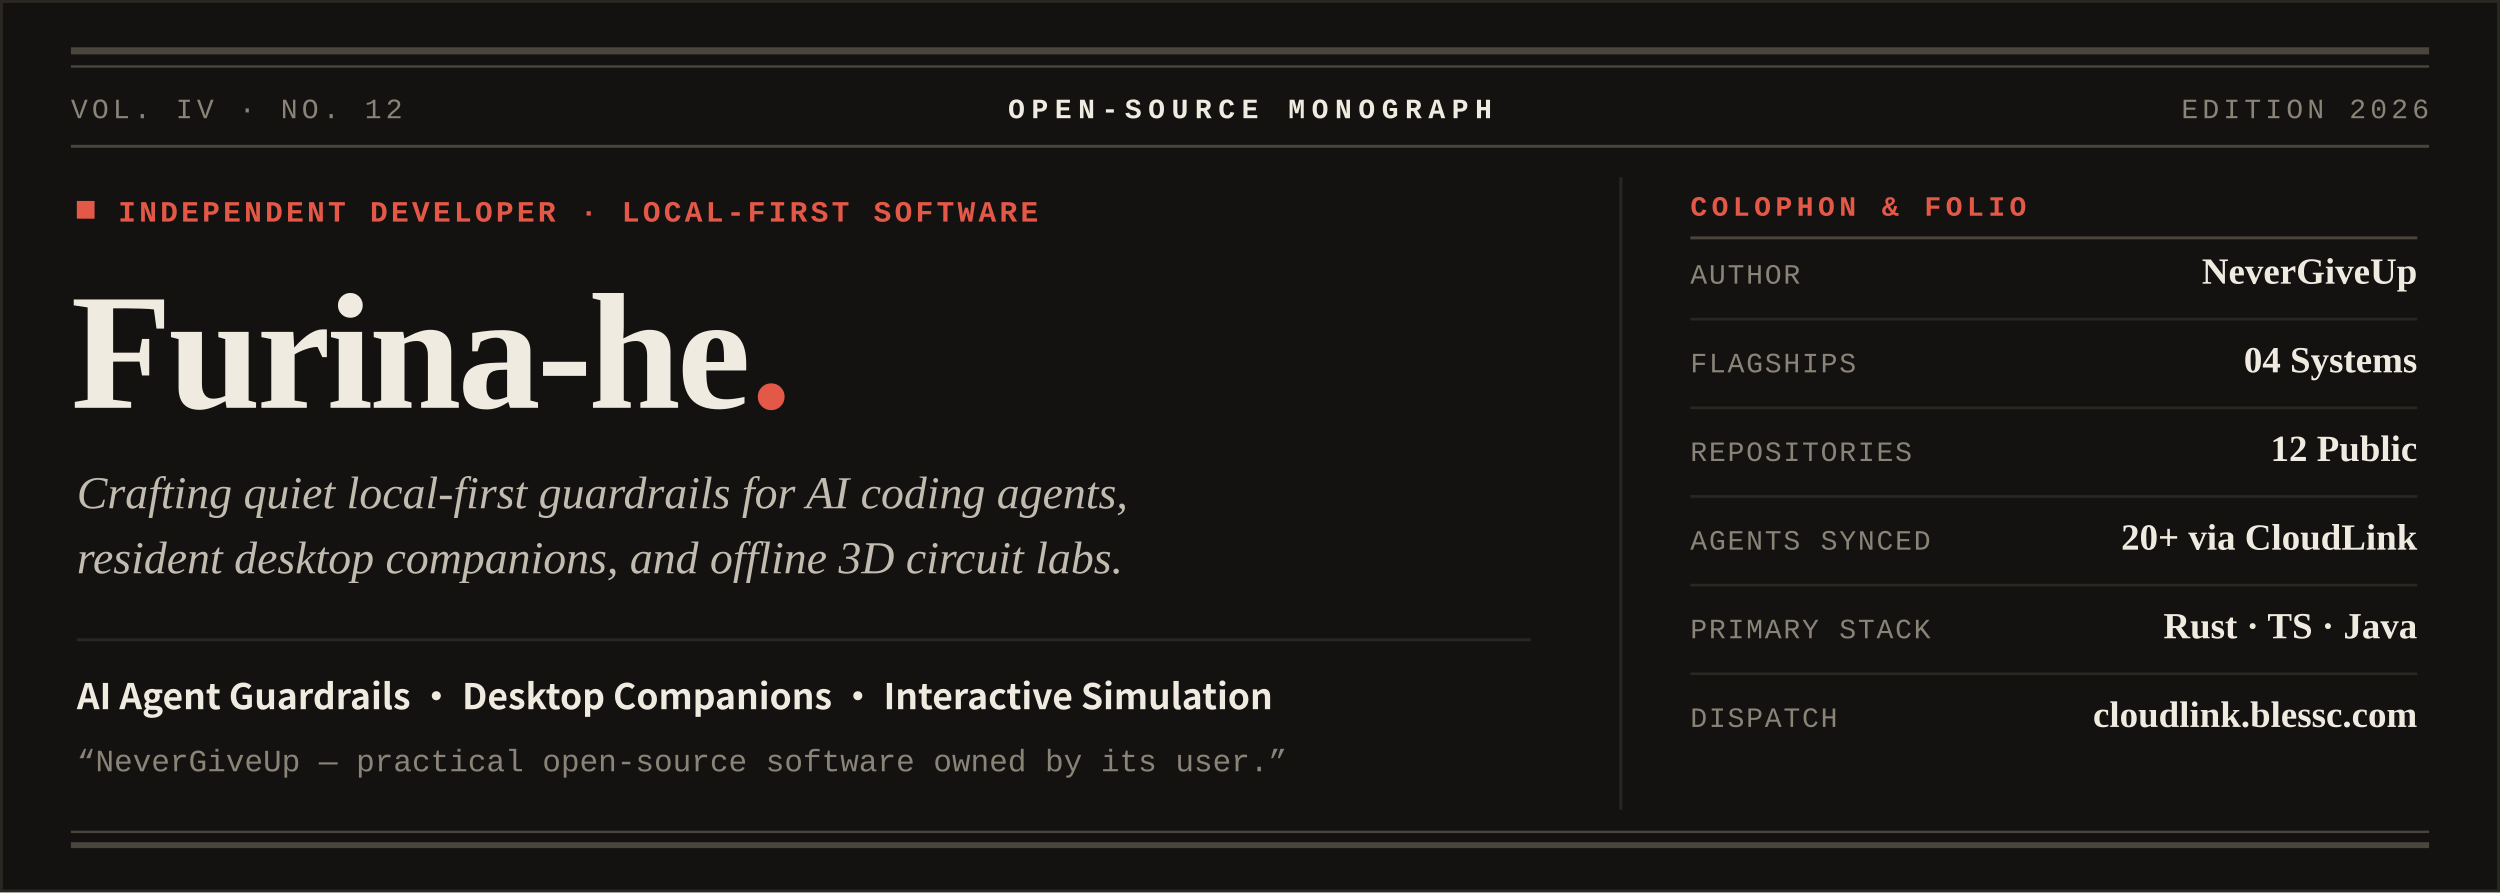
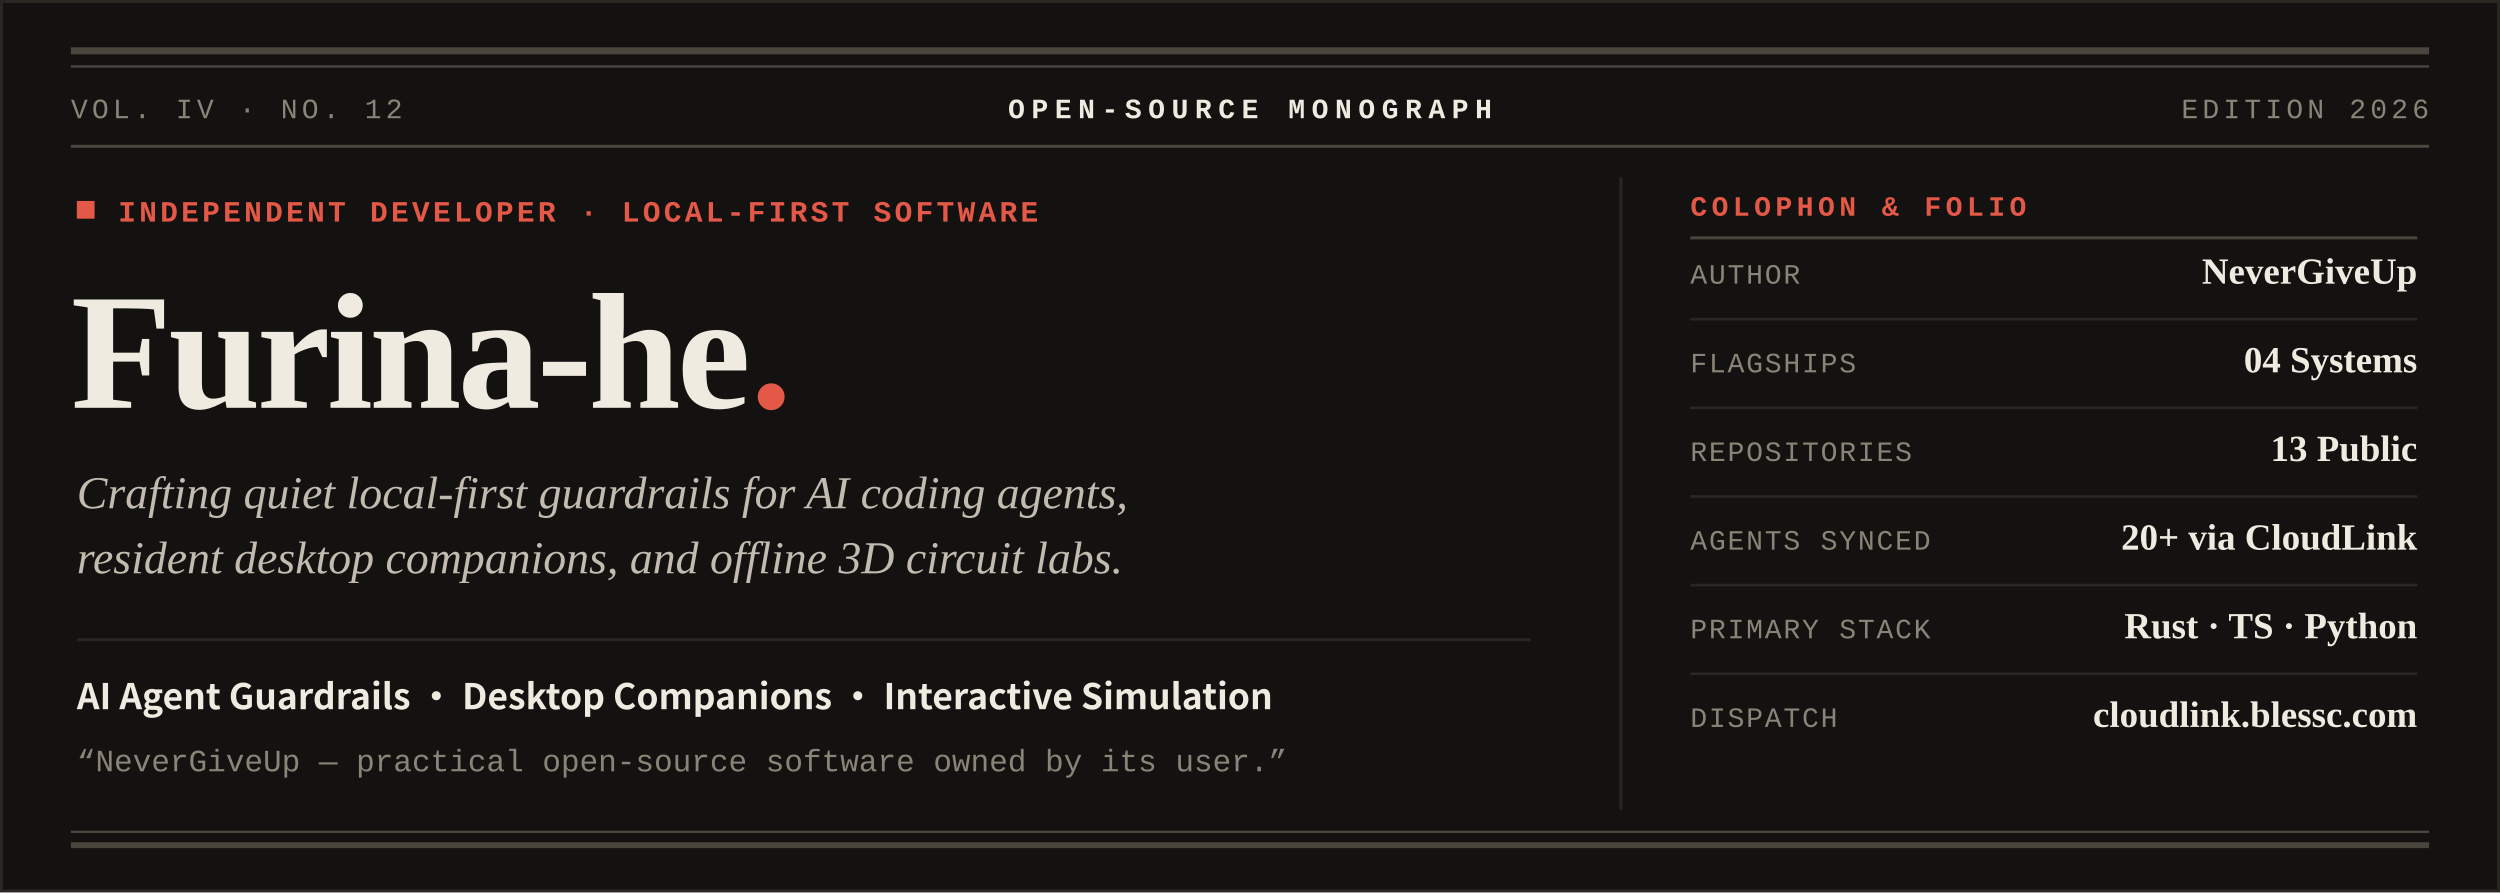
<svg xmlns="http://www.w3.org/2000/svg" width="846" height="302" viewBox="0 0 846 302" role="img" aria-label="Furina-he — Editorial Broadsheet Zine GitHub Profile">
  <rect x="0.5" y="0.5" width="845" height="301" fill="#131210" stroke="#2A2722" stroke-width="1" />
  <rect x="24" y="16" width="798" height="2.4" fill="#4A453D" />
  <line x1="24" y1="22.5" x2="822" y2="22.5" stroke="#4A453D" stroke-width="0.8" />
  <text x="24" y="40" font-family="&quot;JetBrains Mono&quot;, &quot;SFMono-Regular&quot;, Consolas, &quot;Liberation Mono&quot;, Menlo, monospace" font-size="9.5" letter-spacing="1.4" fill="#8A8377">VOL. IV  ·  NO. 12</text>
  <text x="423" y="40" text-anchor="middle" font-family="&quot;JetBrains Mono&quot;, &quot;SFMono-Regular&quot;, Consolas, &quot;Liberation Mono&quot;, Menlo, monospace" font-size="9.5" font-weight="700" letter-spacing="2.2" fill="#F0EBE1">OPEN-SOURCE MONOGRAPH</text>
  <text x="822" y="40" text-anchor="end" font-family="&quot;JetBrains Mono&quot;, &quot;SFMono-Regular&quot;, Consolas, &quot;Liberation Mono&quot;, Menlo, monospace" font-size="9.5" letter-spacing="1.4" fill="#8A8377">EDITION 2026</text>
  <line x1="24" y1="49.5" x2="822" y2="49.5" stroke="#4A453D" stroke-width="1" />
  <line x1="548.5" y1="60" x2="548.5" y2="274" stroke="#2A2722" stroke-width="1" />
  <rect x="26" y="68" width="6" height="6" fill="#E45847" />
  <text x="40" y="75" font-family="&quot;JetBrains Mono&quot;, &quot;SFMono-Regular&quot;, Consolas, &quot;Liberation Mono&quot;, Menlo, monospace" font-size="10" font-weight="600" letter-spacing="1.1" fill="#E45847">INDEPENDENT DEVELOPER  ·  LOCAL-FIRST SOFTWARE</text>
  <text x="24" y="138" font-family="Georgia, &quot;Times New Roman&quot;, &quot;Noto Serif CJK SC&quot;, serif" font-size="56" font-weight="700" letter-spacing="-1.2" fill="#F0EBE1">Furina-he<tspan fill="#E45847">.</tspan>
  </text>
  <text x="26" y="172" font-family="Georgia, &quot;Times New Roman&quot;, &quot;Noto Serif CJK SC&quot;, serif" font-size="15.5" font-style="italic" fill="#C2BBB0">Crafting quiet local-first guardrails for AI coding agents,</text>
  <text x="26" y="194" font-family="Georgia, &quot;Times New Roman&quot;, &quot;Noto Serif CJK SC&quot;, serif" font-size="15.5" font-style="italic" fill="#C2BBB0">resident desktop companions, and offline 3D circuit labs.</text>
  <line x1="26" y1="216.5" x2="518" y2="216.5" stroke="#2A2722" stroke-width="1" />
  <text x="26" y="240" font-family="&quot;Inter Tight&quot;, -apple-system, BlinkMacSystemFont, &quot;Segoe UI&quot;, &quot;Noto Sans CJK SC&quot;, Arial, sans-serif" font-size="12" font-weight="600" fill="#F0EBE1">AI Agent Guardrails  ·  Desktop Companions  ·  Interactive Simulation</text>
  <text x="26" y="261" font-family="&quot;JetBrains Mono&quot;, &quot;SFMono-Regular&quot;, Consolas, &quot;Liberation Mono&quot;, Menlo, monospace" font-size="10.5" fill="#8A8377">“NeverGiveUp — practical open-source software owned by its user.”</text>
  <text x="572" y="73" font-family="&quot;JetBrains Mono&quot;, &quot;SFMono-Regular&quot;, Consolas, &quot;Liberation Mono&quot;, Menlo, monospace" font-size="9.5" font-weight="700" letter-spacing="1.5" fill="#E45847">COLOPHON &amp; FOLIO</text>
  <line x1="572" y1="80.5" x2="818" y2="80.5" stroke="#4A453D" stroke-width="1" />
  <text x="572" y="96" font-family="&quot;JetBrains Mono&quot;, &quot;SFMono-Regular&quot;, Consolas, &quot;Liberation Mono&quot;, Menlo, monospace" font-size="9.5" letter-spacing="0.6" fill="#8A8377">AUTHOR</text>
  <text x="818" y="96" text-anchor="end" font-family="Georgia, &quot;Times New Roman&quot;, &quot;Noto Serif CJK SC&quot;, serif" font-size="12.5" font-weight="700" fill="#F0EBE1">NeverGiveUp</text>
  <line x1="572" y1="108" x2="818" y2="108" stroke="#2A2722" stroke-width="0.9" />
  <text x="572" y="126" font-family="&quot;JetBrains Mono&quot;, &quot;SFMono-Regular&quot;, Consolas, &quot;Liberation Mono&quot;, Menlo, monospace" font-size="9.5" letter-spacing="0.6" fill="#8A8377">FLAGSHIPS</text>
  <text x="818" y="126" text-anchor="end" font-family="Georgia, &quot;Times New Roman&quot;, &quot;Noto Serif CJK SC&quot;, serif" font-size="12.5" font-weight="700" fill="#F0EBE1">04 Systems</text>
  <line x1="572" y1="138" x2="818" y2="138" stroke="#2A2722" stroke-width="0.9" />
  <text x="572" y="156" font-family="&quot;JetBrains Mono&quot;, &quot;SFMono-Regular&quot;, Consolas, &quot;Liberation Mono&quot;, Menlo, monospace" font-size="9.5" letter-spacing="0.6" fill="#8A8377">REPOSITORIES</text>
-   <text x="818" y="156" text-anchor="end" font-family="Georgia, &quot;Times New Roman&quot;, &quot;Noto Serif CJK SC&quot;, serif" font-size="12.5" font-weight="700" fill="#F0EBE1">12 Public</text>
+   <text x="818" y="156" text-anchor="end" font-family="Georgia, &quot;Times New Roman&quot;, &quot;Noto Serif CJK SC&quot;, serif" font-size="12.5" font-weight="700" fill="#F0EBE1">13 Public</text>
  <line x1="572" y1="168" x2="818" y2="168" stroke="#2A2722" stroke-width="0.9" />
  <text x="572" y="186" font-family="&quot;JetBrains Mono&quot;, &quot;SFMono-Regular&quot;, Consolas, &quot;Liberation Mono&quot;, Menlo, monospace" font-size="9.5" letter-spacing="0.6" fill="#8A8377">AGENTS SYNCED</text>
  <text x="818" y="186" text-anchor="end" font-family="Georgia, &quot;Times New Roman&quot;, &quot;Noto Serif CJK SC&quot;, serif" font-size="12.5" font-weight="700" fill="#F0EBE1">20+ via CloudLink</text>
  <line x1="572" y1="198" x2="818" y2="198" stroke="#2A2722" stroke-width="0.9" />
  <text x="572" y="216" font-family="&quot;JetBrains Mono&quot;, &quot;SFMono-Regular&quot;, Consolas, &quot;Liberation Mono&quot;, Menlo, monospace" font-size="9.5" letter-spacing="0.6" fill="#8A8377">PRIMARY STACK</text>
-   <text x="818" y="216" text-anchor="end" font-family="Georgia, &quot;Times New Roman&quot;, &quot;Noto Serif CJK SC&quot;, serif" font-size="12.5" font-weight="700" fill="#F0EBE1">Rust · TS · Java</text>
+   <text x="818" y="216" text-anchor="end" font-family="Georgia, &quot;Times New Roman&quot;, &quot;Noto Serif CJK SC&quot;, serif" font-size="12.5" font-weight="700" fill="#F0EBE1">Rust · TS · Python</text>
  <line x1="572" y1="228" x2="818" y2="228" stroke="#2A2722" stroke-width="0.9" />
  <text x="572" y="246" font-family="&quot;JetBrains Mono&quot;, &quot;SFMono-Regular&quot;, Consolas, &quot;Liberation Mono&quot;, Menlo, monospace" font-size="9.5" letter-spacing="0.6" fill="#8A8377">DISPATCH</text>
  <text x="818" y="246" text-anchor="end" font-family="Georgia, &quot;Times New Roman&quot;, &quot;Noto Serif CJK SC&quot;, serif" font-size="12.5" font-weight="700" fill="#F0EBE1">cloudlink.blessc.com</text>
  <line x1="24" y1="281.5" x2="822" y2="281.5" stroke="#4A453D" stroke-width="0.8" />
  <rect x="24" y="285" width="798" height="2" fill="#4A453D" />
</svg>
